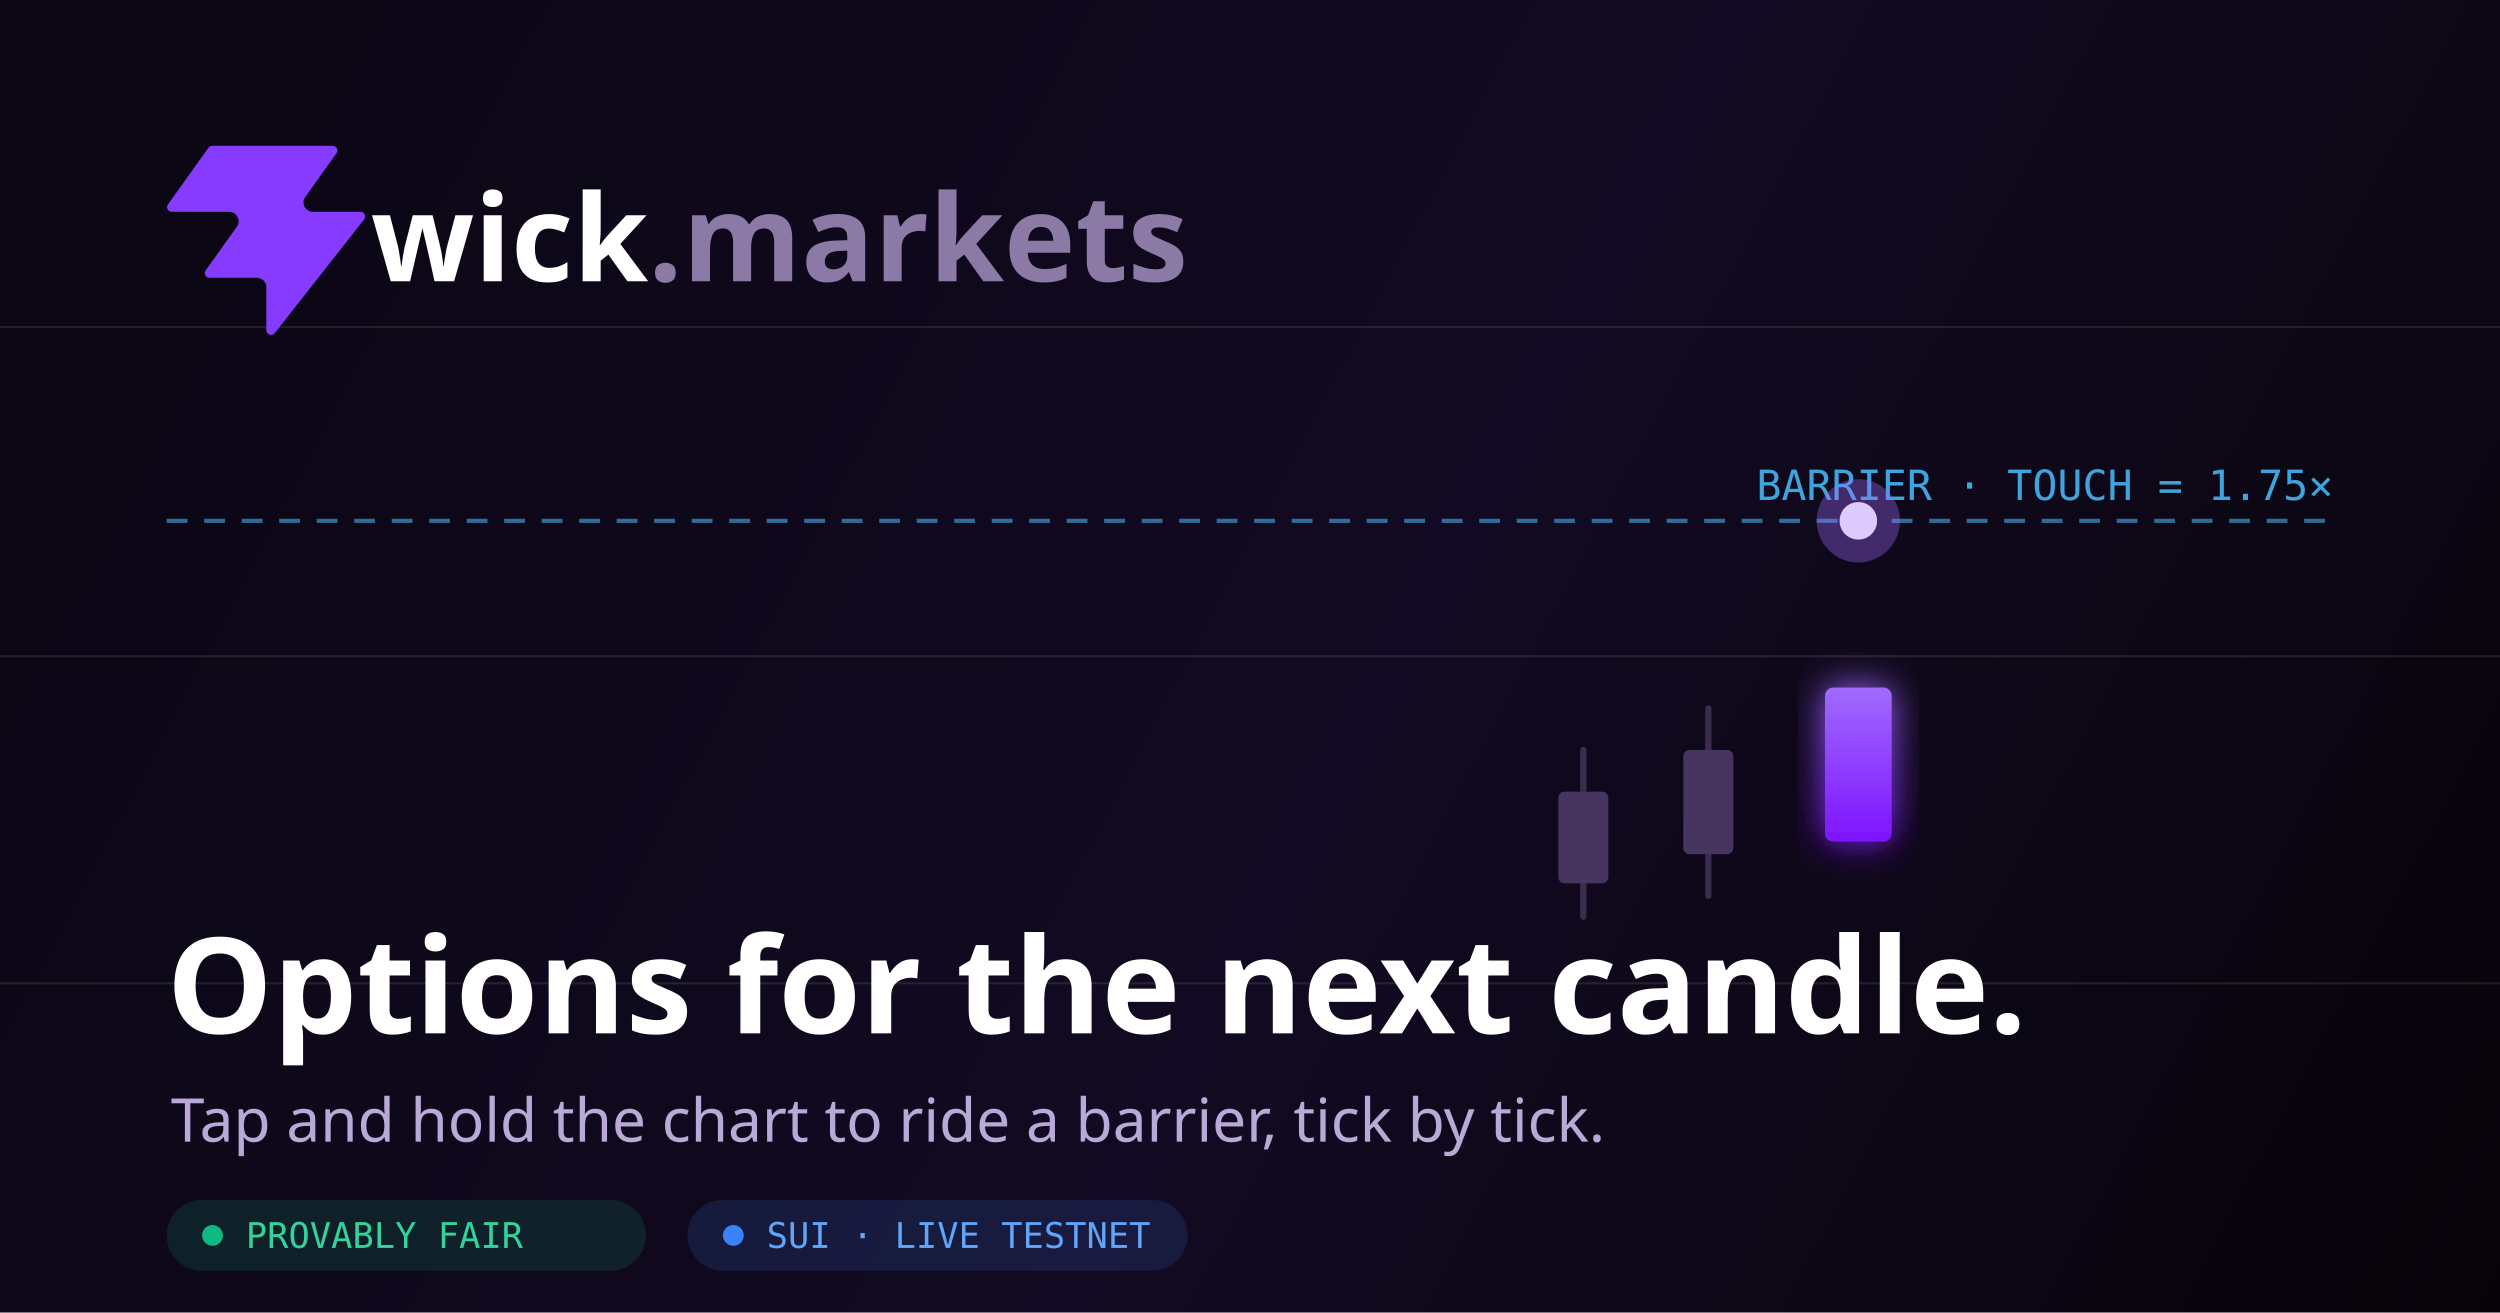
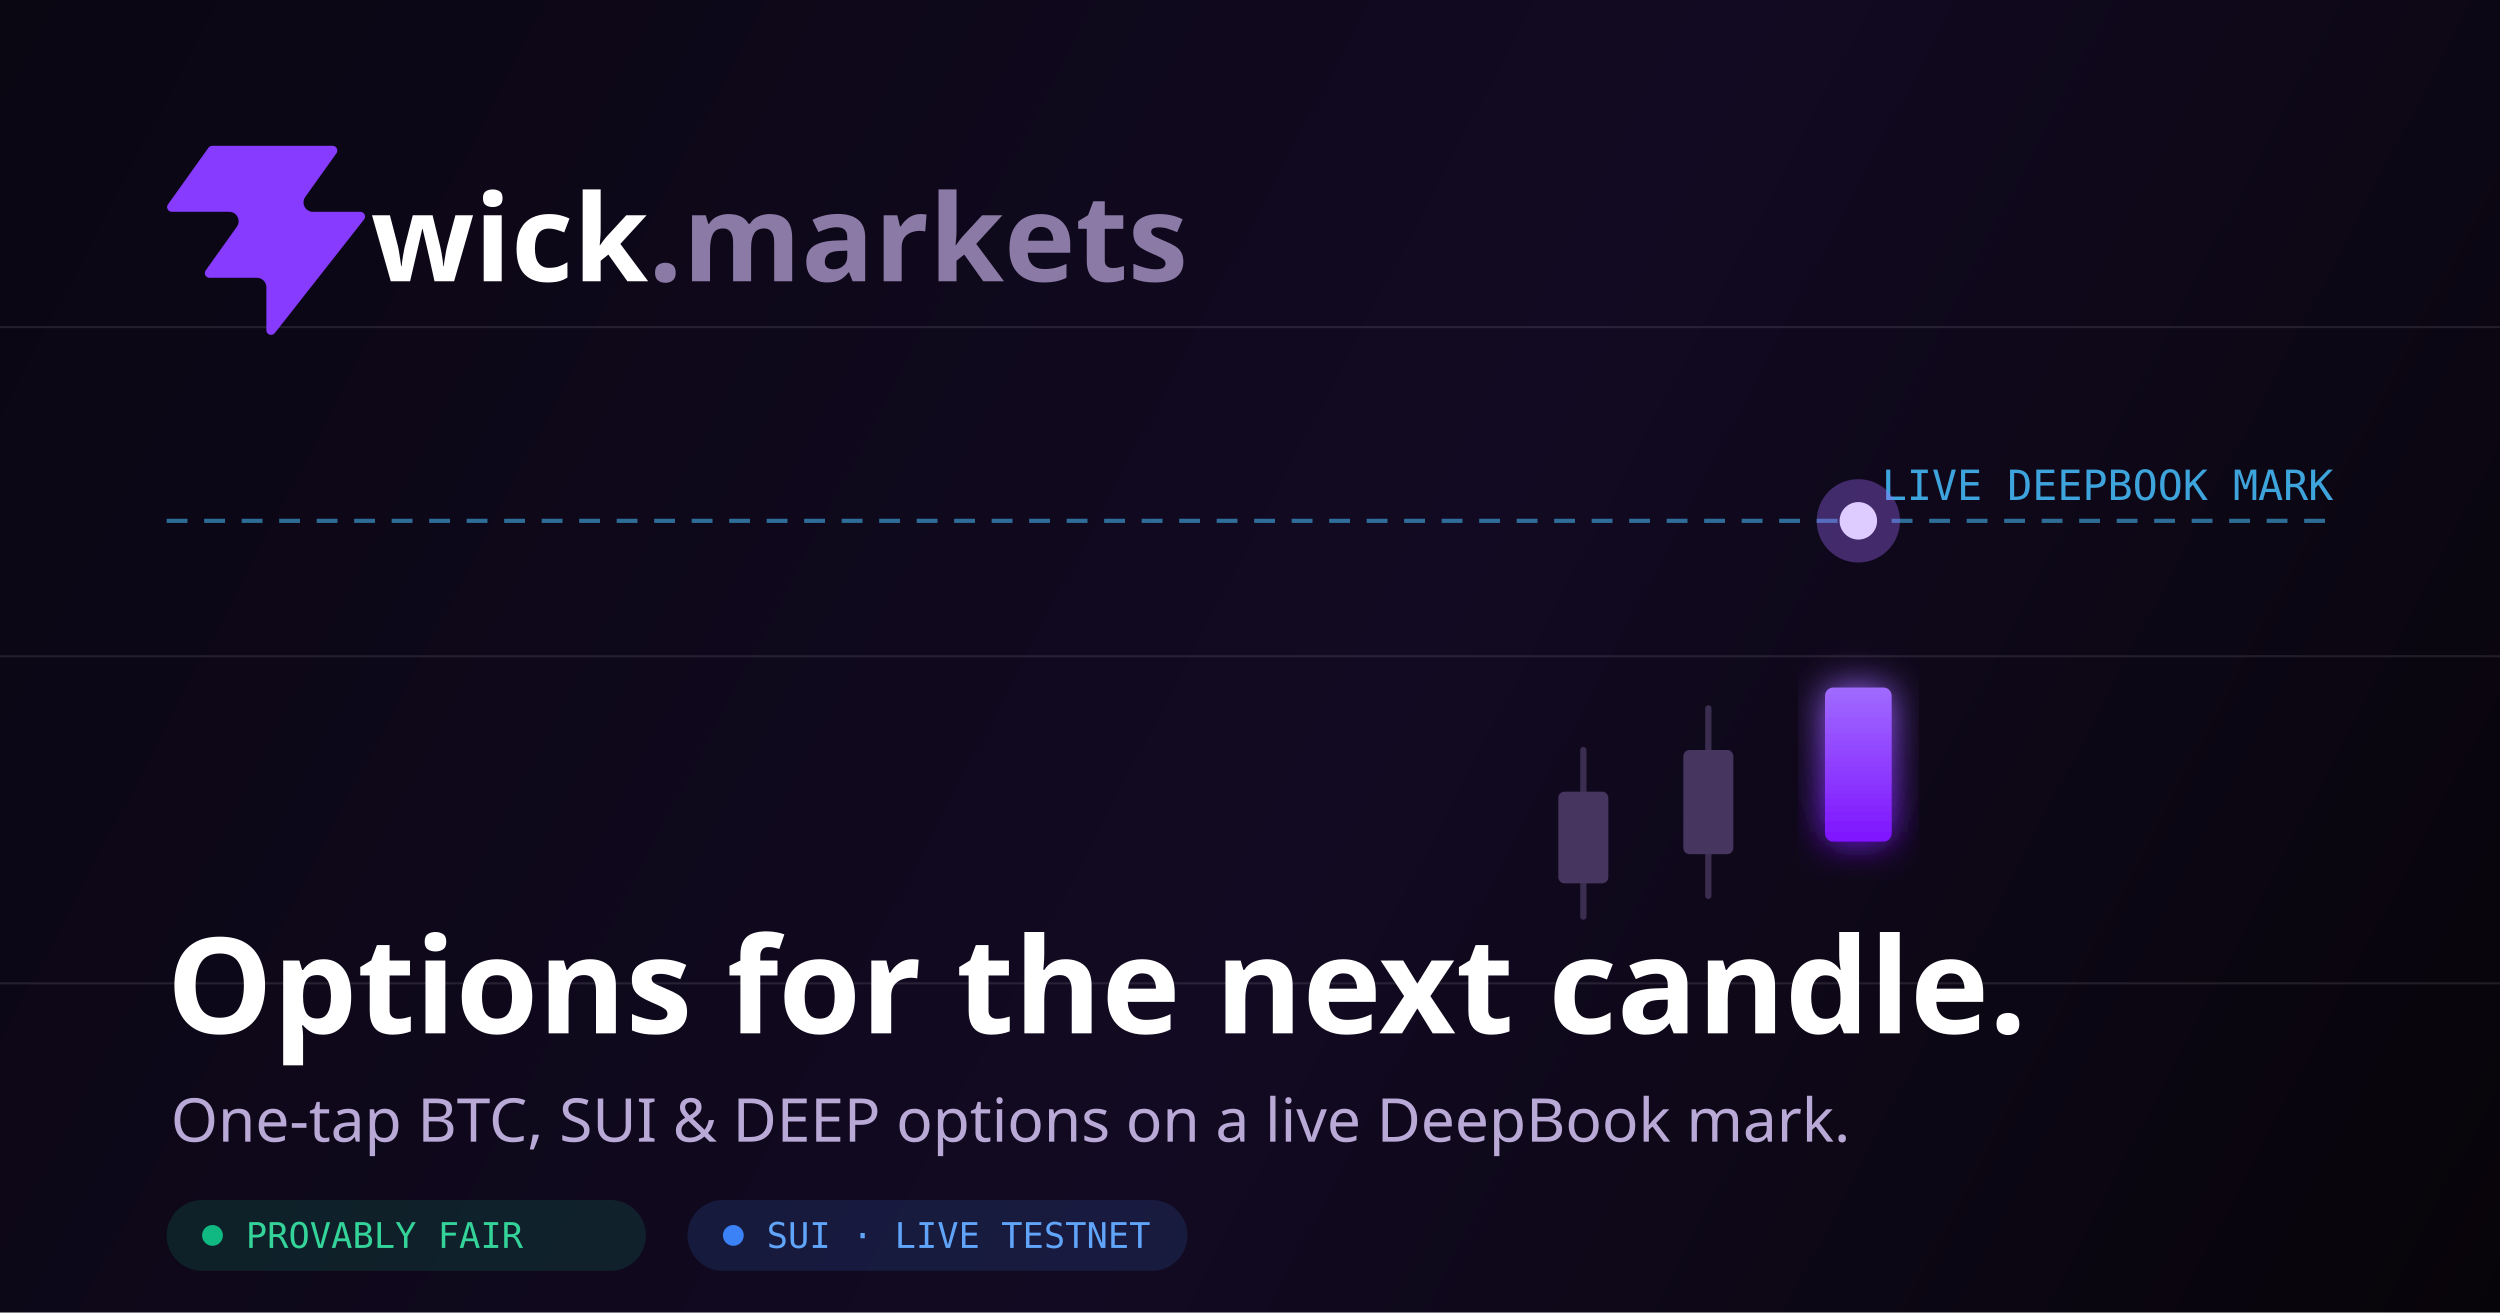
<svg xmlns="http://www.w3.org/2000/svg" width="1200" height="630" viewBox="0 0 1200 630" fill="none">
  <defs>
    <linearGradient id="bg" x1="0" y1="0" x2="1200" y2="630" gradientUnits="userSpaceOnUse">
      <stop offset="0" stop-color="#0a0612" />
      <stop offset="0.55" stop-color="#120a22" />
      <stop offset="1" stop-color="#070409" />
    </linearGradient>
    <linearGradient id="purple" x1="0" y1="0" x2="0" y2="1">
      <stop offset="0" stop-color="#a06bff" />
      <stop offset="1" stop-color="#7e14ff" />
    </linearGradient>
    <linearGradient id="wickline" x1="0" y1="0" x2="1200" y2="0" gradientUnits="userSpaceOnUse">
      <stop offset="0" stop-color="#47bfff" stop-opacity="0" />
      <stop offset="0.5" stop-color="#47bfff" stop-opacity="0.9" />
      <stop offset="1" stop-color="#863bff" stop-opacity="0" />
    </linearGradient>
    <filter id="glow" x="-40%" y="-40%" width="180%" height="180%">
      <feGaussianBlur stdDeviation="9" result="b" />
      <feMerge>
        <feMergeNode in="b" />
        <feMergeNode in="SourceGraphic" />
      </feMerge>
    </filter>
  </defs>
  <rect width="1200" height="630" fill="url(#bg)" />
  <g opacity="0.10" stroke="#ffffff" stroke-width="1">
    <line x1="0" y1="157" x2="1200" y2="157" />
    <line x1="0" y1="315" x2="1200" y2="315" />
    <line x1="0" y1="472" x2="1200" y2="472" />
  </g>
  <line x1="80" y1="250" x2="1120" y2="250" stroke="#47bfff" stroke-width="2" stroke-dasharray="10 8" opacity="0.55" />
-   <text x="1120" y="240" text-anchor="end" font-family="monospace" font-size="20" fill="#47bfff" opacity="0.85">BARRIER · TOUCH = 1.75×</text>
+   <text x="1120" y="240" text-anchor="end" font-family="monospace" font-size="20" fill="#47bfff" opacity="0.85">LIVE DEEPBOOK MARK</text>
  <g stroke-linecap="round">
    <g stroke="#3a2d4f">
      <line x1="760" y1="360" x2="760" y2="440" stroke-width="3" />
    </g>
    <rect x="748" y="380" width="24" height="44" rx="3" fill="#46365f" />
    <g stroke="#3a2d4f">
      <line x1="820" y1="340" x2="820" y2="430" stroke-width="3" />
    </g>
    <rect x="808" y="360" width="24" height="50" rx="3" fill="#46365f" />
    <line x1="892" y1="248" x2="892" y2="420" stroke="url(#purple)" stroke-width="4" filter="url(#glow)" />
    <rect x="876" y="330" width="32" height="74" rx="4" fill="url(#purple)" filter="url(#glow)" />
    <circle cx="892" cy="250" r="9" fill="#ffffff" />
    <circle cx="892" cy="250" r="20" fill="#a06bff" opacity="0.35" />
  </g>
  <g transform="translate(80,70) scale(2.0)">
    <path fill="#863bff" d="M25.946 44.938c-.664.845-2.021.375-2.021-.698V33.937a2.26 2.26 0 0 0-2.262-2.262H10.287c-.92 0-1.456-1.04-.92-1.788l7.48-10.471c1.07-1.497 0-3.578-1.842-3.578H1.237c-.92 0-1.456-1.04-.92-1.788L10.013.474c.214-.297.556-.474.92-.474h28.894c.92 0 1.456 1.04.92 1.788l-7.48 10.471c-1.07 1.498 0 3.579 1.842 3.579h11.377c.943 0 1.473 1.088.89 1.83L25.947 44.94z" />
  </g>
  <text x="178" y="135" font-family="'Bai Jamjuree', sans-serif, monospace" font-size="58" font-weight="700" fill="#ffffff">wick<tspan fill="#8b7aa6">.markets</tspan>
  </text>
  <text x="80" y="496" font-family="'Bai Jamjuree', sans-serif" font-size="64" font-weight="700" fill="#ffffff">Options for the next candle.</text>
-   <text x="82" y="548" font-family="'Bai Jamjuree', sans-serif" font-size="29" font-weight="400" fill="#b9a9d6">Tap and hold the chart to ride a barrier, tick by tick.</text>
+   <text x="82" y="548" font-family="'Bai Jamjuree', sans-serif" font-size="29" font-weight="400" fill="#b9a9d6">One-tap BTC, SUI &amp; DEEP options on a live DeepBook mark.</text>
  <g transform="translate(80,576)">
    <rect x="0" y="0" width="230" height="34" rx="17" fill="#10b981" opacity="0.14" />
    <circle cx="22" cy="17" r="5" fill="#10b981" />
    <text x="38" y="23" font-family="monospace" font-size="17" fill="#34d399">PROVABLY FAIR</text>
  </g>
  <g transform="translate(330,576)">
    <rect x="0" y="0" width="240" height="34" rx="17" fill="#3b82f6" opacity="0.14" />
    <circle cx="22" cy="17" r="5" fill="#3b82f6" />
    <text x="38" y="23" font-family="monospace" font-size="17" fill="#60a5fa">SUI · LIVE TESTNET</text>
  </g>
</svg>
